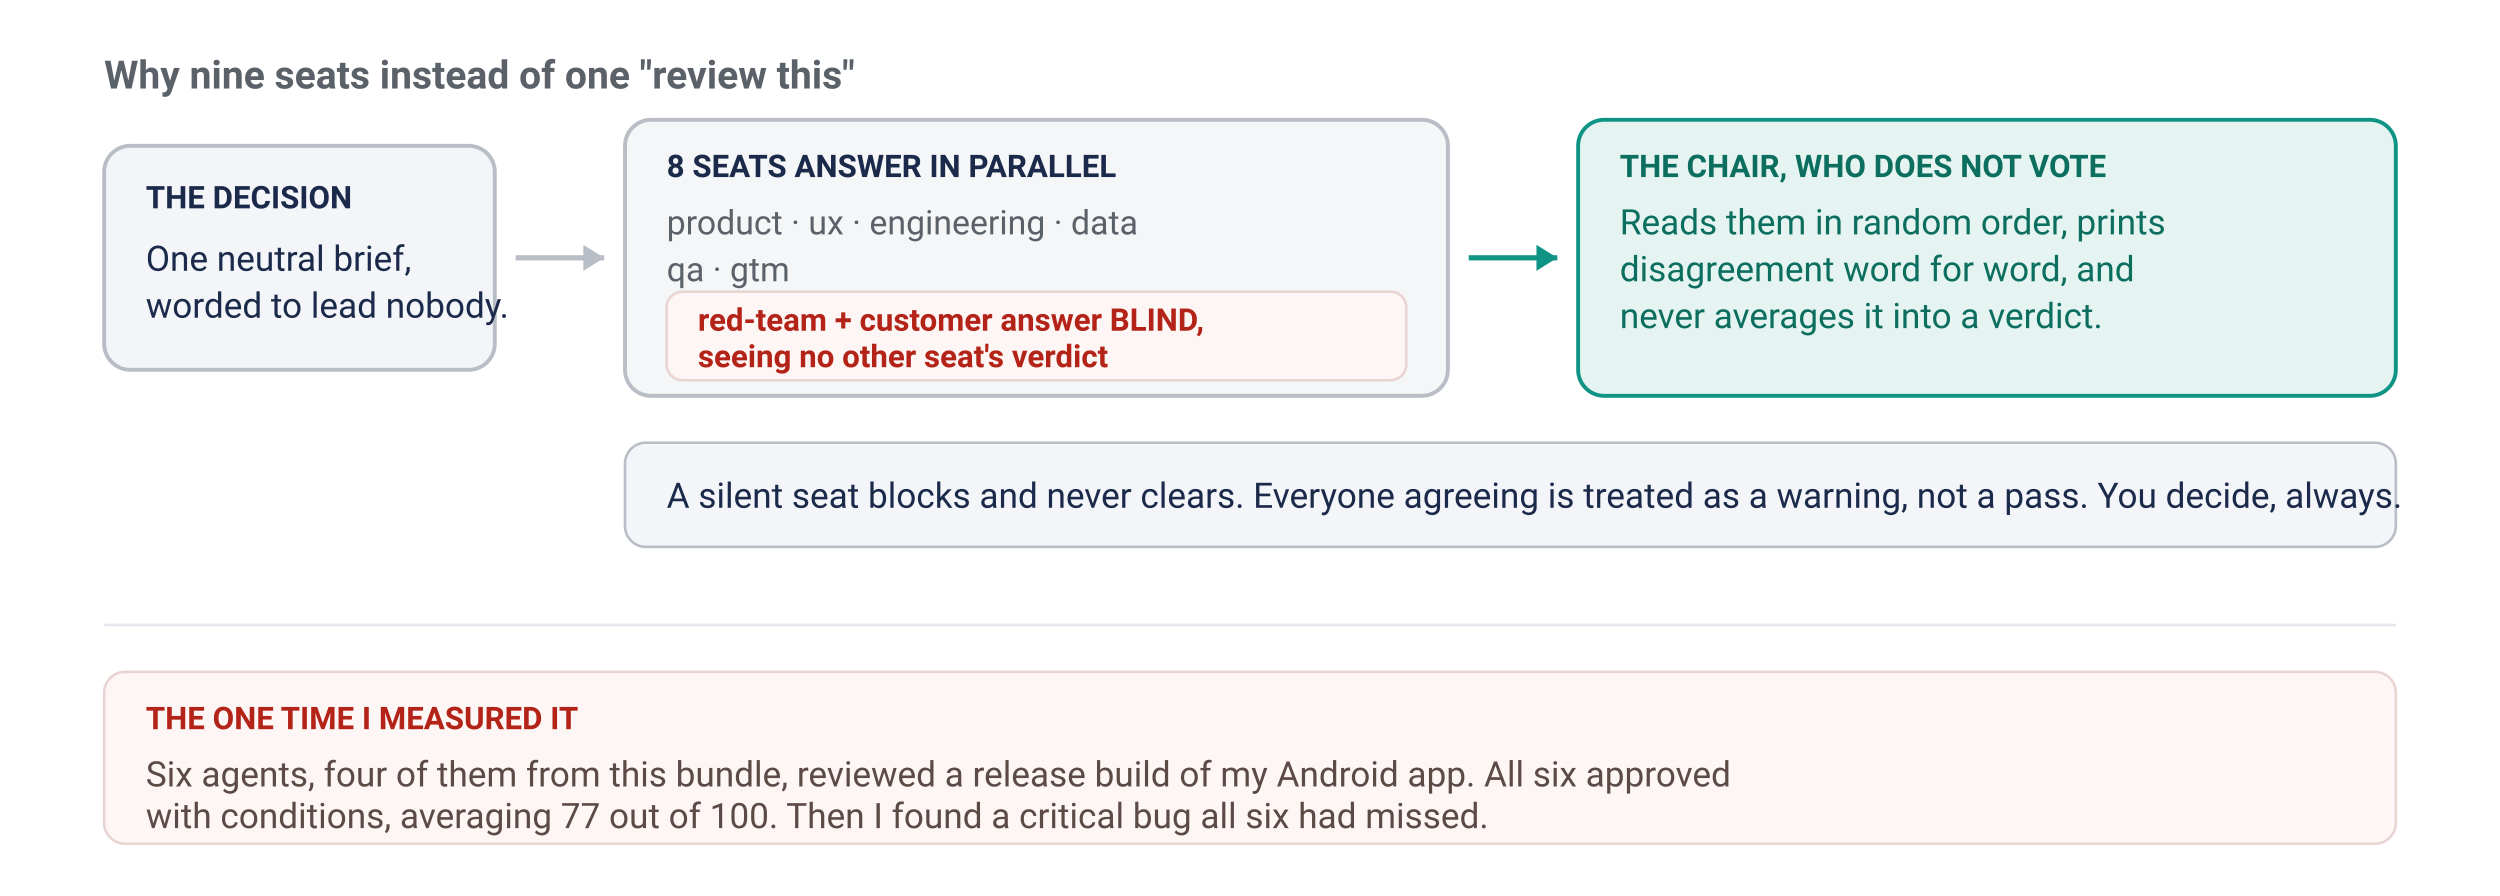
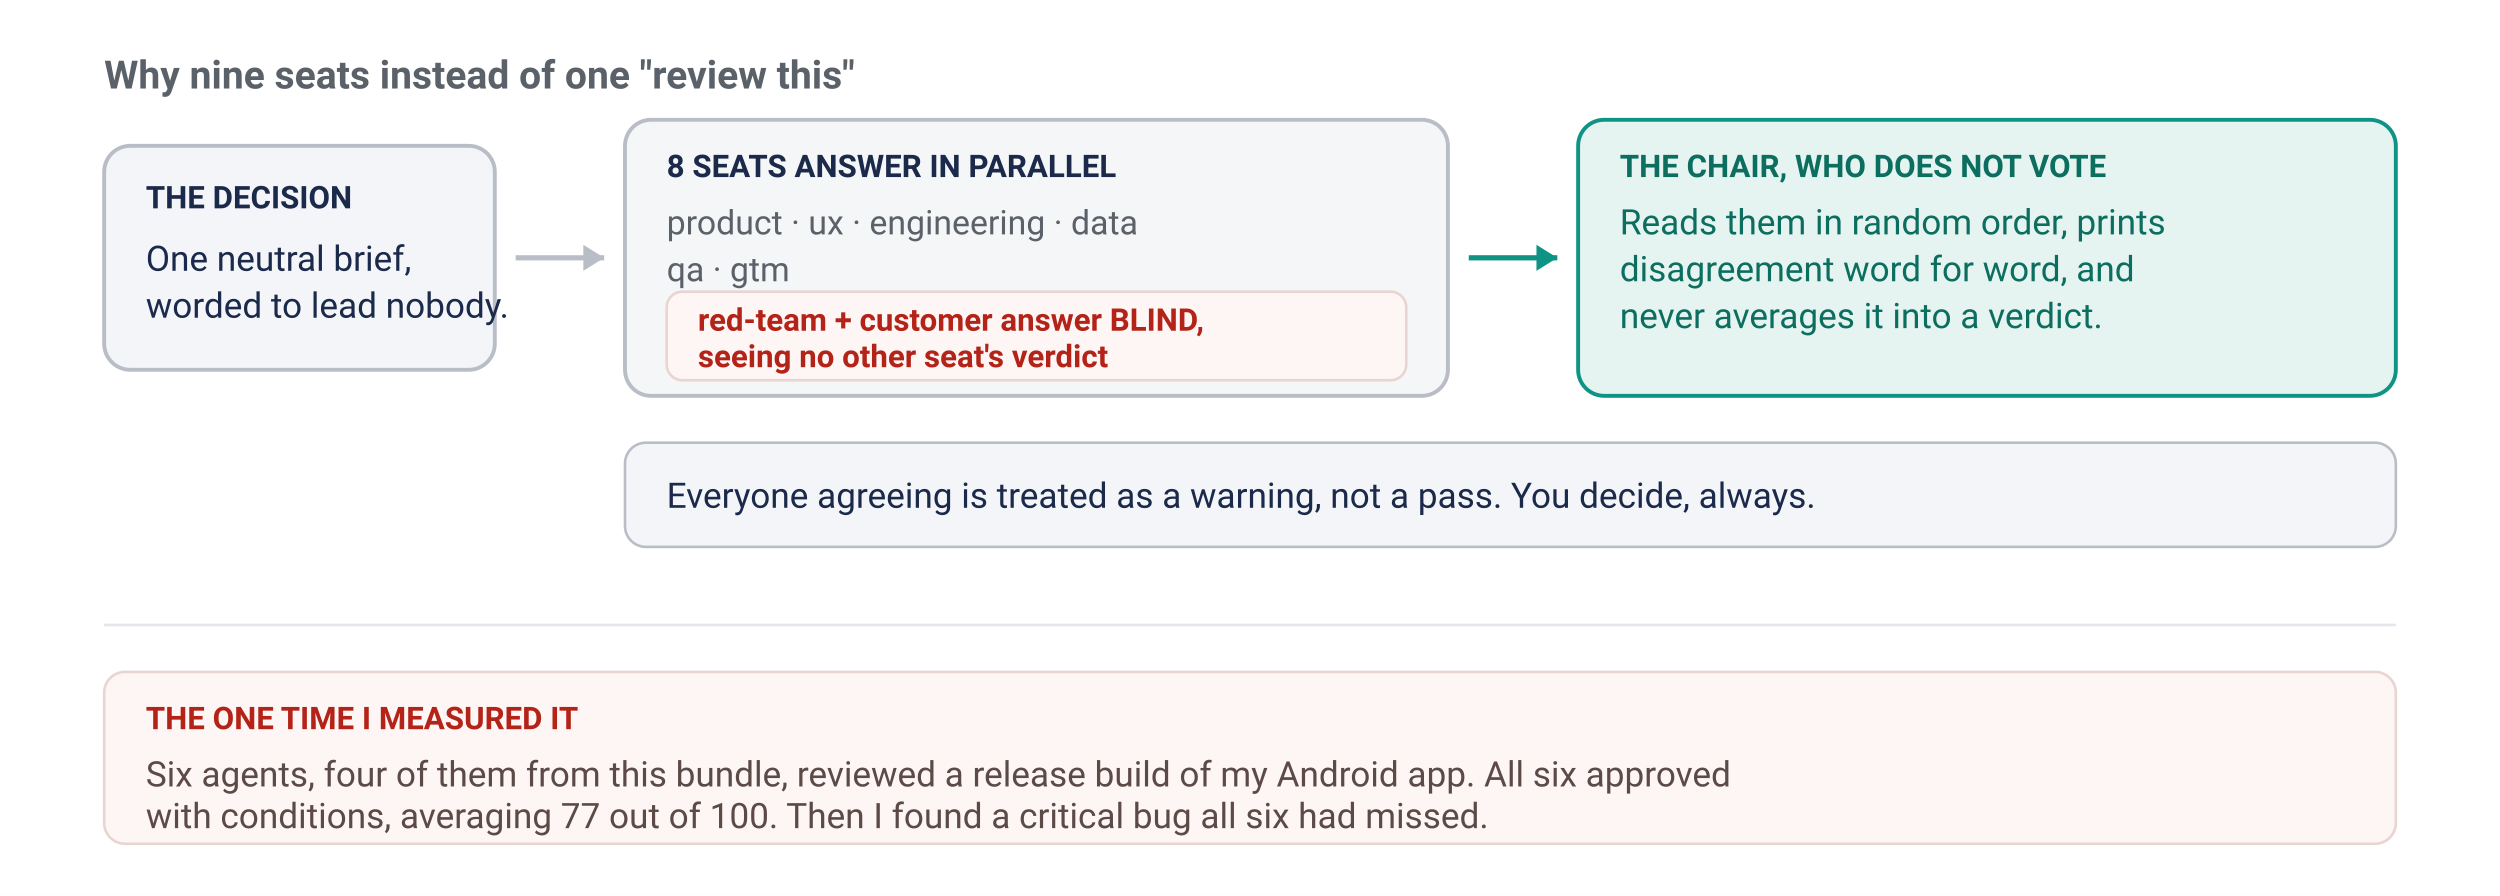
<svg xmlns="http://www.w3.org/2000/svg" viewBox="0 0 960 344" width="960" height="344" role="img" font-family="-apple-system, BlinkMacSystemFont, 'Segoe UI', Roboto, Helvetica, Arial, sans-serif">
  <rect x="0" y="0" width="960" height="344" fill="#FFFFFF" />
  <text x="40" y="34" font-size="15" font-weight="600" fill="#5B6169">Why nine seats instead of one "review this"</text>
  <rect x="40" y="56" width="150" height="86" rx="10" fill="#F3F5F9" stroke="#B9BEC6" stroke-width="1.5" />
  <text x="56" y="80" font-size="12" font-weight="700" fill="#1B2A4A">THE DECISION</text>
  <text x="56" y="104" font-size="13.5" fill="#1B2A4A">One neutral brief,</text>
  <text x="56" y="122" font-size="13.5" fill="#1B2A4A">worded to lead nobody.</text>
  <path d="M198 99 L232 99" stroke="#B9BEC6" stroke-width="2" fill="none" />
  <path d="M232 99 l-8 -5 v10 z" fill="#B9BEC6" />
  <rect x="240" y="46" width="316" height="106" rx="10" fill="#F5F6F7" stroke="#B9BEC6" stroke-width="1.5" />
  <text x="256" y="68" font-size="12" font-weight="700" fill="#1B2A4A">8 SEATS ANSWER IN PARALLEL</text>
  <text x="256" y="90" font-size="13" fill="#5B6169">product · ux · engineering · data</text>
  <text x="256" y="108" font-size="13" fill="#5B6169">qa · gtm</text>
  <rect x="256" y="112" width="284" height="34" rx="6" fill="#FDF6F5" stroke="#E8D5D2" stroke-width="1" />
  <text x="268" y="127" font-size="12" font-weight="600" fill="#B42318">red-team + customer answer BLIND,</text>
  <text x="268" y="141" font-size="12" font-weight="600" fill="#B42318">seeing no other seat's verdict</text>
  <path d="M564 99 L598 99" stroke="#0E9384" stroke-width="2" fill="none" />
  <path d="M598 99 l-8 -5 v10 z" fill="#0E9384" />
  <rect x="606" y="46" width="314" height="106" rx="10" fill="#E6F4F1" stroke="#0E9384" stroke-width="1.5" />
  <text x="622" y="68" font-size="12" font-weight="700" fill="#0B6E5F">THE CHAIR, WHO DOES NOT VOTE</text>
  <text x="622" y="90" font-size="13.5" fill="#0B6E5F">Reads them in random order, prints</text>
  <text x="622" y="108" font-size="13.5" fill="#0B6E5F">disagreement word for word, and</text>
  <text x="622" y="126" font-size="13.5" fill="#0B6E5F">never averages it into a verdict.</text>
  <rect x="240" y="170" width="680" height="40" rx="8" fill="#F3F5F9" stroke="#B9BEC6" stroke-width="1" />
-   <text x="256" y="195" font-size="13.5" fill="#1B2A4A">A silent seat blocks and never clears. Everyone agreeing is treated as a warning, not a pass. You decide, always.</text>
+   <text x="256" y="195" font-size="13.5" fill="#1B2A4A">Everyone agreeing is treated as a warning, not a pass. You decide, always.</text>
  <line x1="40" y1="240" x2="920" y2="240" stroke="#E3E6EB" stroke-width="1" />
  <rect x="40" y="258" width="880" height="66" rx="8" fill="#FDF6F5" stroke="#E8D5D2" stroke-width="1" />
  <text x="56" y="280" font-size="12" font-weight="700" fill="#B42318">THE ONE TIME I MEASURED IT</text>
  <text x="56" y="302" font-size="13.5" fill="#5C4A47">Six agents, four of them from this bundle, reviewed a release build of my Android app. All six approved</text>
  <text x="56" y="318" font-size="13.5" fill="#5C4A47">with conditions, averaging 77 out of 100. Then I found a critical bug all six had missed.</text>
</svg>
